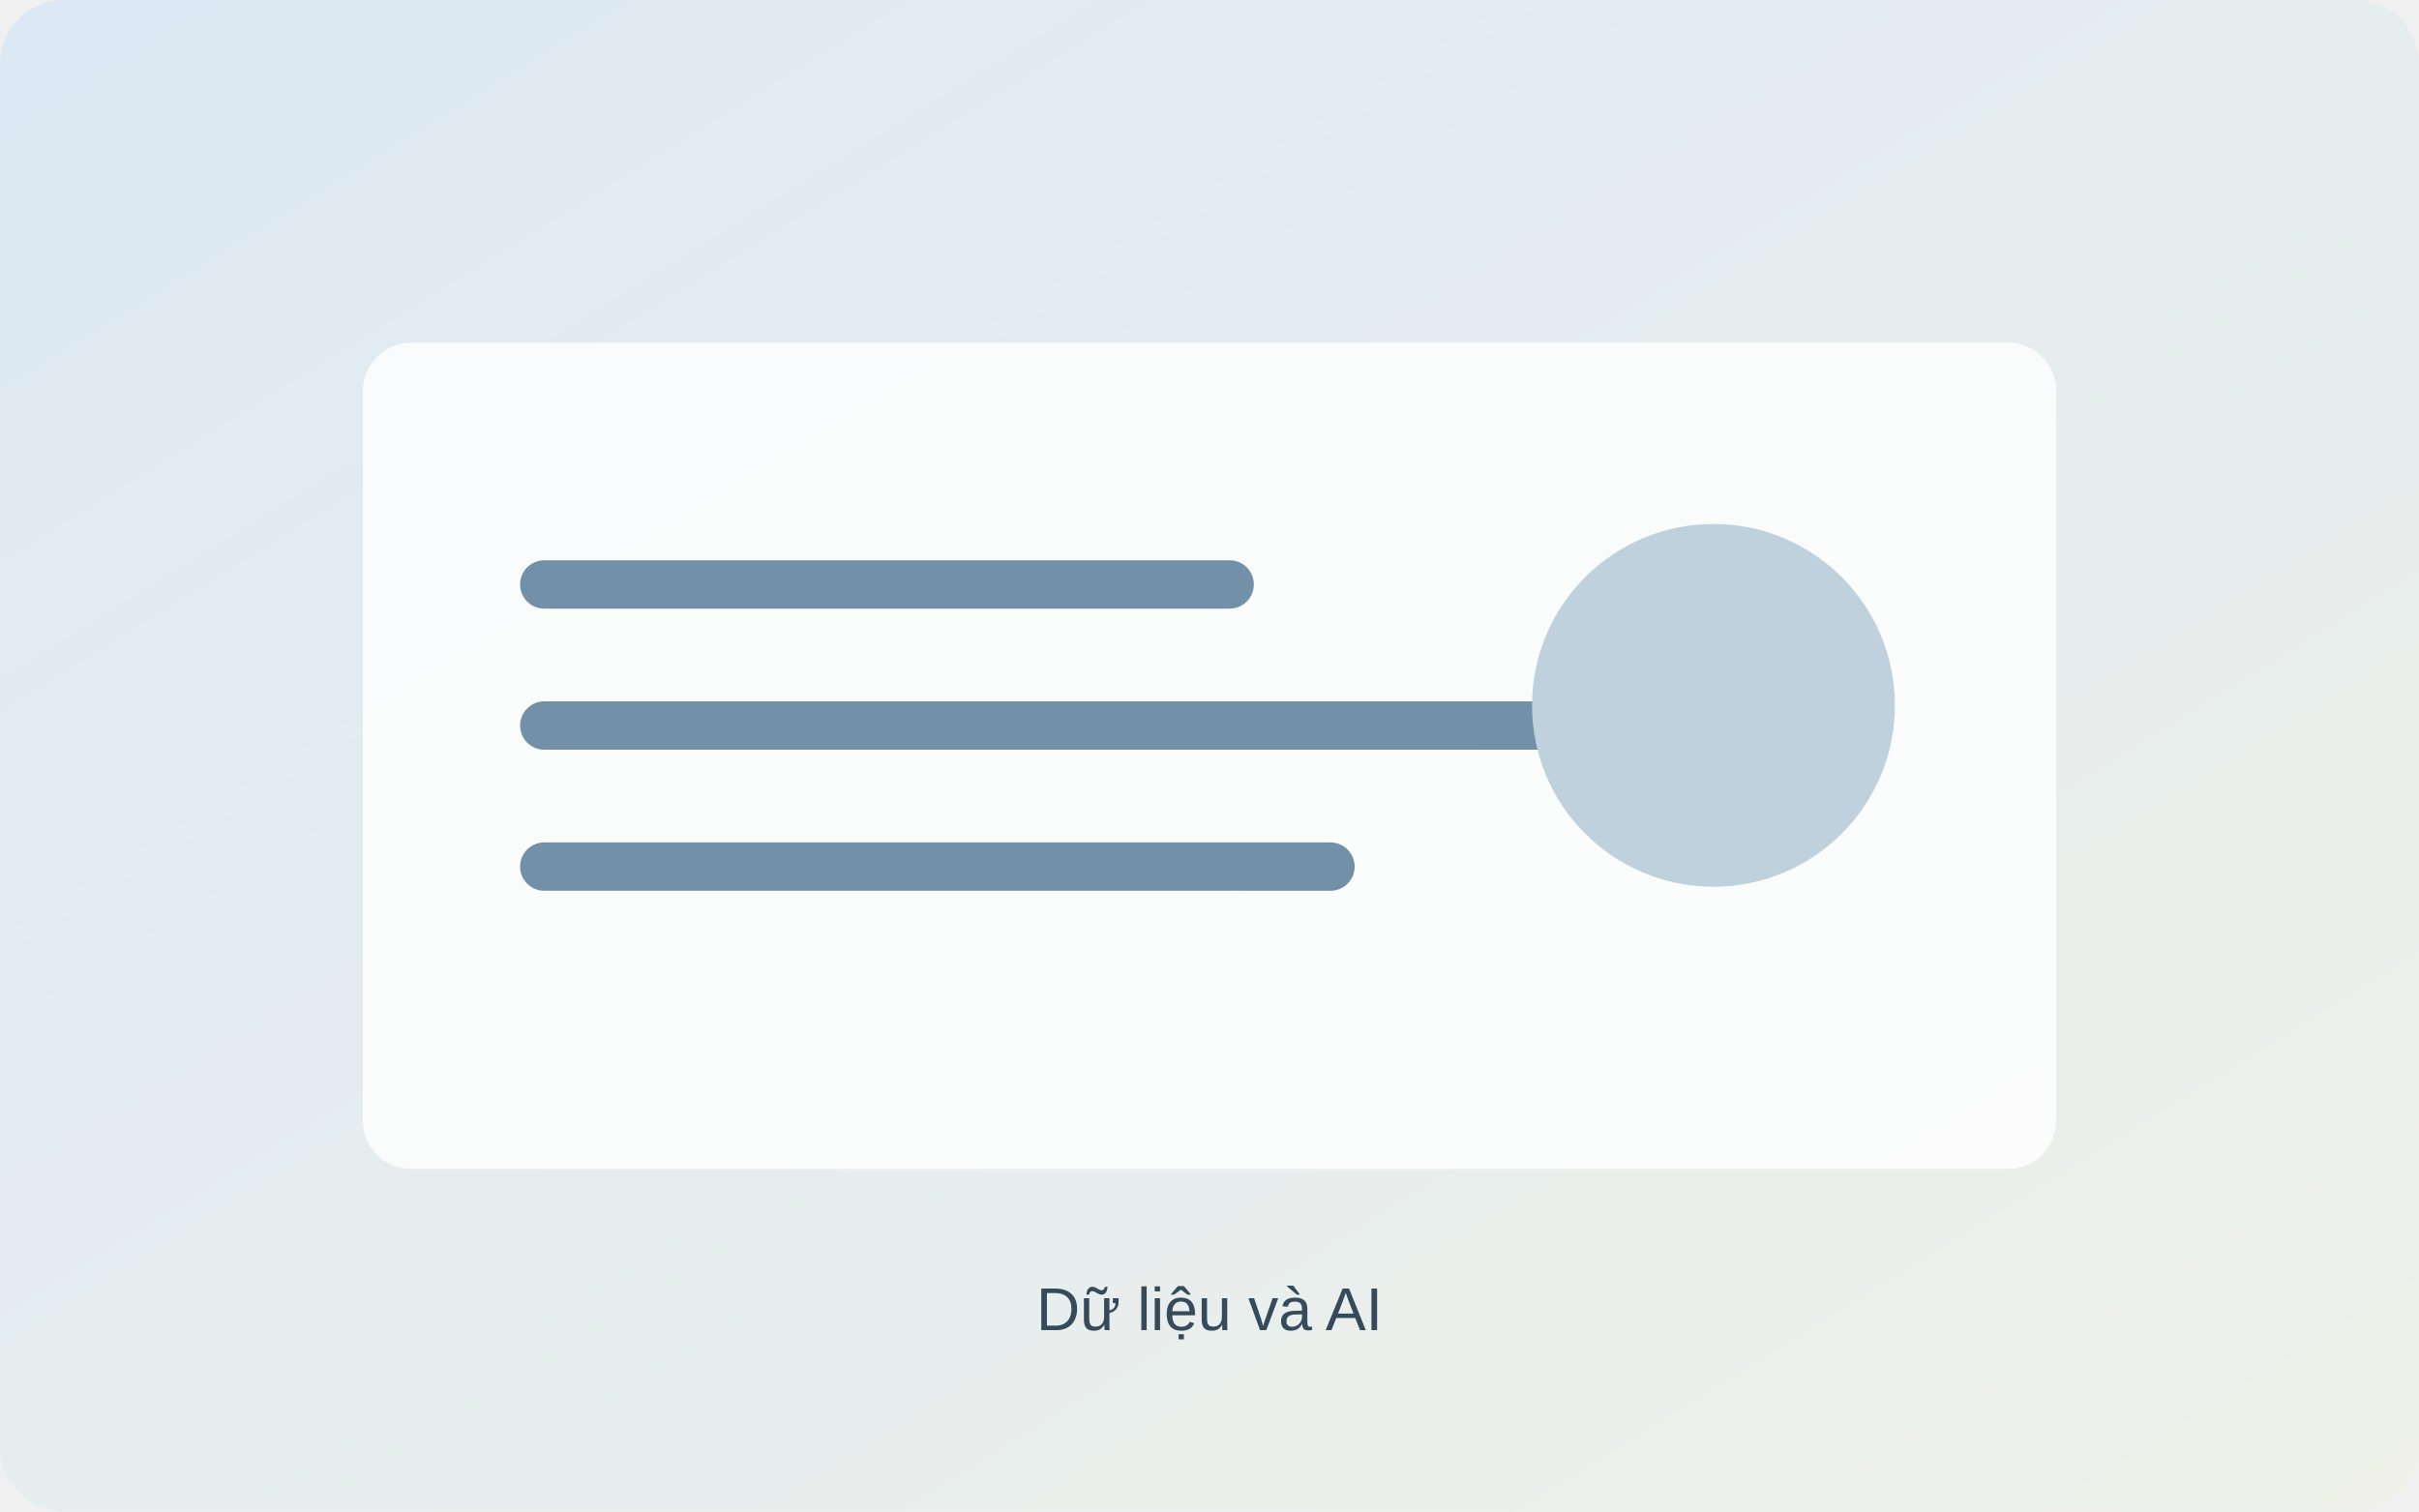
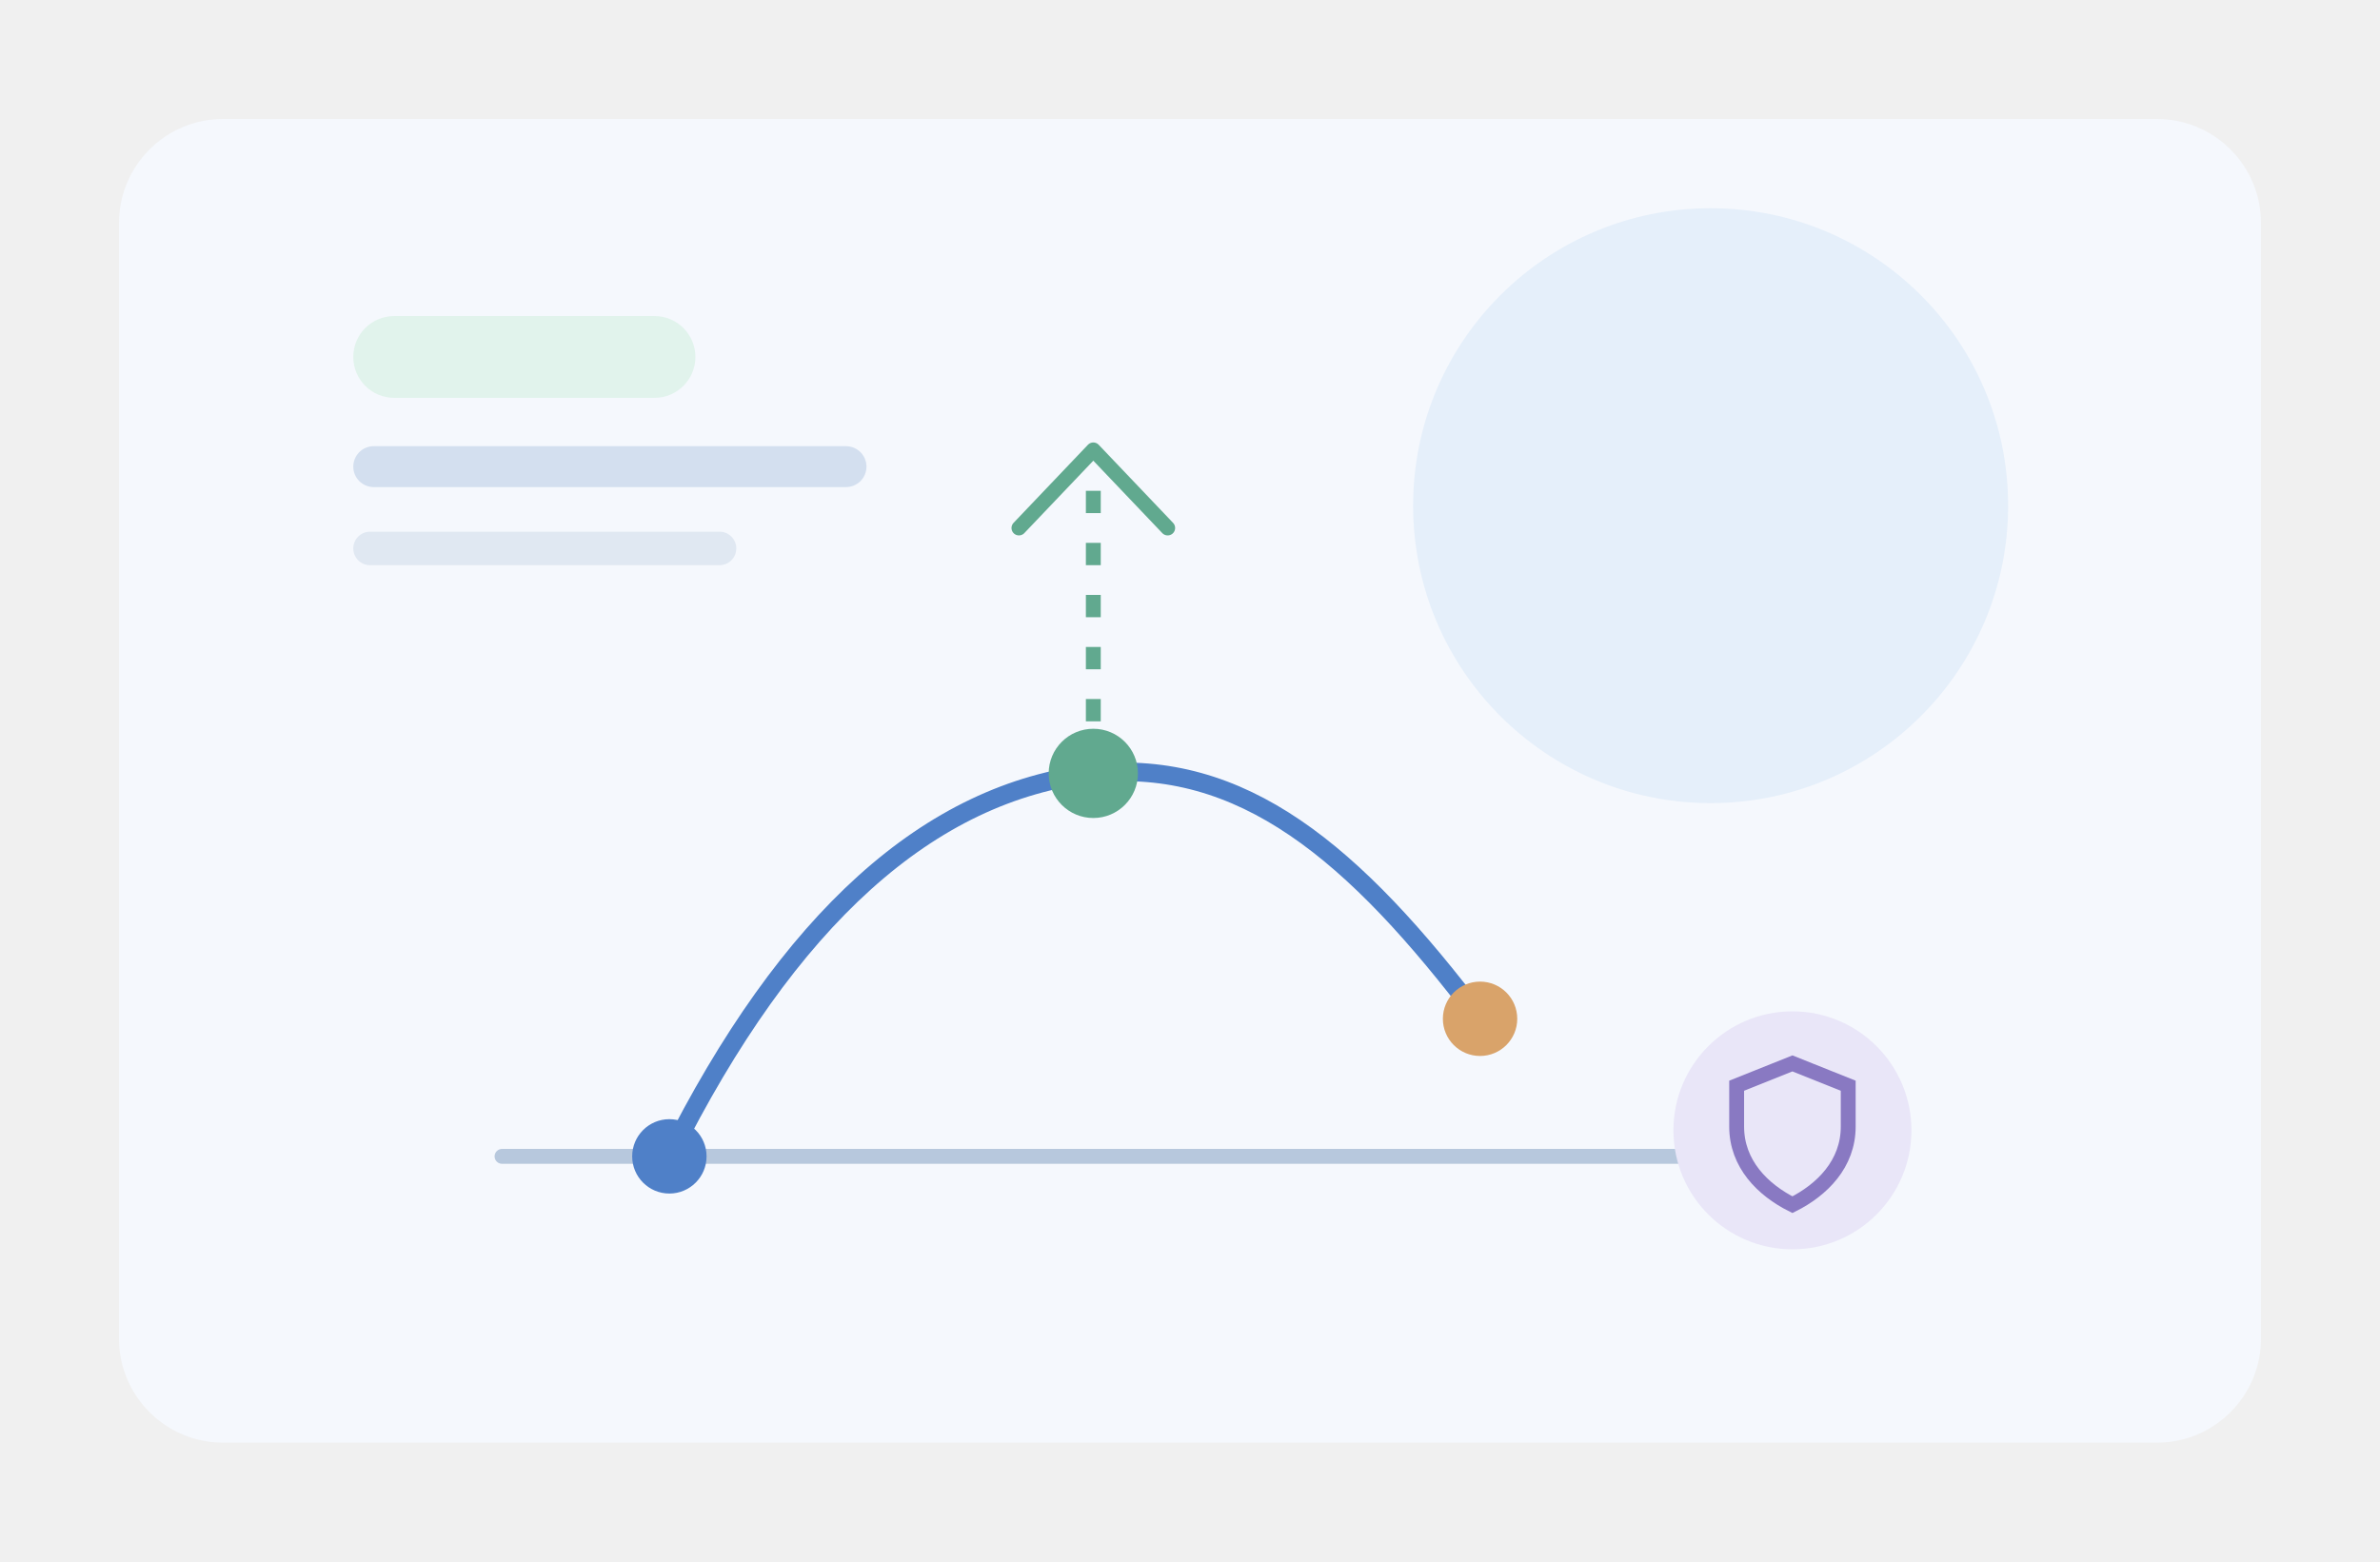
- <svg xmlns="http://www.w3.org/2000/svg" viewBox="0 0 1200 750" role="img" aria-labelledby="title">
-   <defs>
-     <linearGradient id="g" x1="0" y1="0" x2="1" y2="1">
-       <stop stop-color="#dce9f4" />
-       <stop offset="1" stop-color="#eff1e9" />
-     </linearGradient>
-   </defs>
-   <rect width="1200" height="750" rx="32" fill="url(#g)" />
-   <rect x="180" y="170" width="840" height="410" rx="24" fill="#fff" opacity=".82" />
-   <path d="M270 290h340M270 360h500M270 430h390" stroke="#7291a8" stroke-width="24" stroke-linecap="round" />
-   <circle cx="850" cy="350" r="90" fill="#bfd1dd" />
-   <text x="600" y="660" text-anchor="middle" font-family="Arial,sans-serif" font-size="30" fill="#354b5c">Dữ liệu và AI</text>
+ <svg xmlns="http://www.w3.org/2000/svg" viewBox="0 0 640 420" fill="none">
+   <rect x="32" y="32" width="576" height="356" rx="28" fill="#F5F8FD" />
+   <circle cx="460" cy="136" r="80" fill="#E5EFFA" />
+   <path d="M135 311h370" stroke="#B7C8DD" stroke-width="4" stroke-linecap="round" />
+   <path d="M180 311c32-64 70-98 114-103 40-4 70 21 104 66" stroke="#4F80C8" stroke-width="5" stroke-linecap="round" />
+   <circle cx="180" cy="311" r="10" fill="#4F80C8" />
+   <circle cx="294" cy="208" r="12" fill="#61A98F" />
+   <circle cx="398" cy="274" r="10" fill="#D9A36A" />
+   <path d="M294 208V129" stroke="#61A98F" stroke-width="4" stroke-dasharray="6 8" />
+   <path d="M274 142l20-21 20 21" stroke="#61A98F" stroke-width="4" stroke-linecap="round" stroke-linejoin="round" />
+   <rect x="95" y="85" width="92" height="22" rx="11" fill="#E1F3EC" />
+   <rect x="95" y="120" width="138" height="11" rx="5.5" fill="#D3DFEF" />
+   <rect x="95" y="143" width="103" height="9" rx="4.5" fill="#E0E8F2" />
+   <circle cx="482" cy="304" r="32" fill="#E9E6F8" />
+   <path d="m482 286 15 6v11c0 10-7 17-15 21-8-4-15-11-15-21v-11l15-6Z" stroke="#8979C2" stroke-width="4" stroke-linecap="round" />
</svg>
